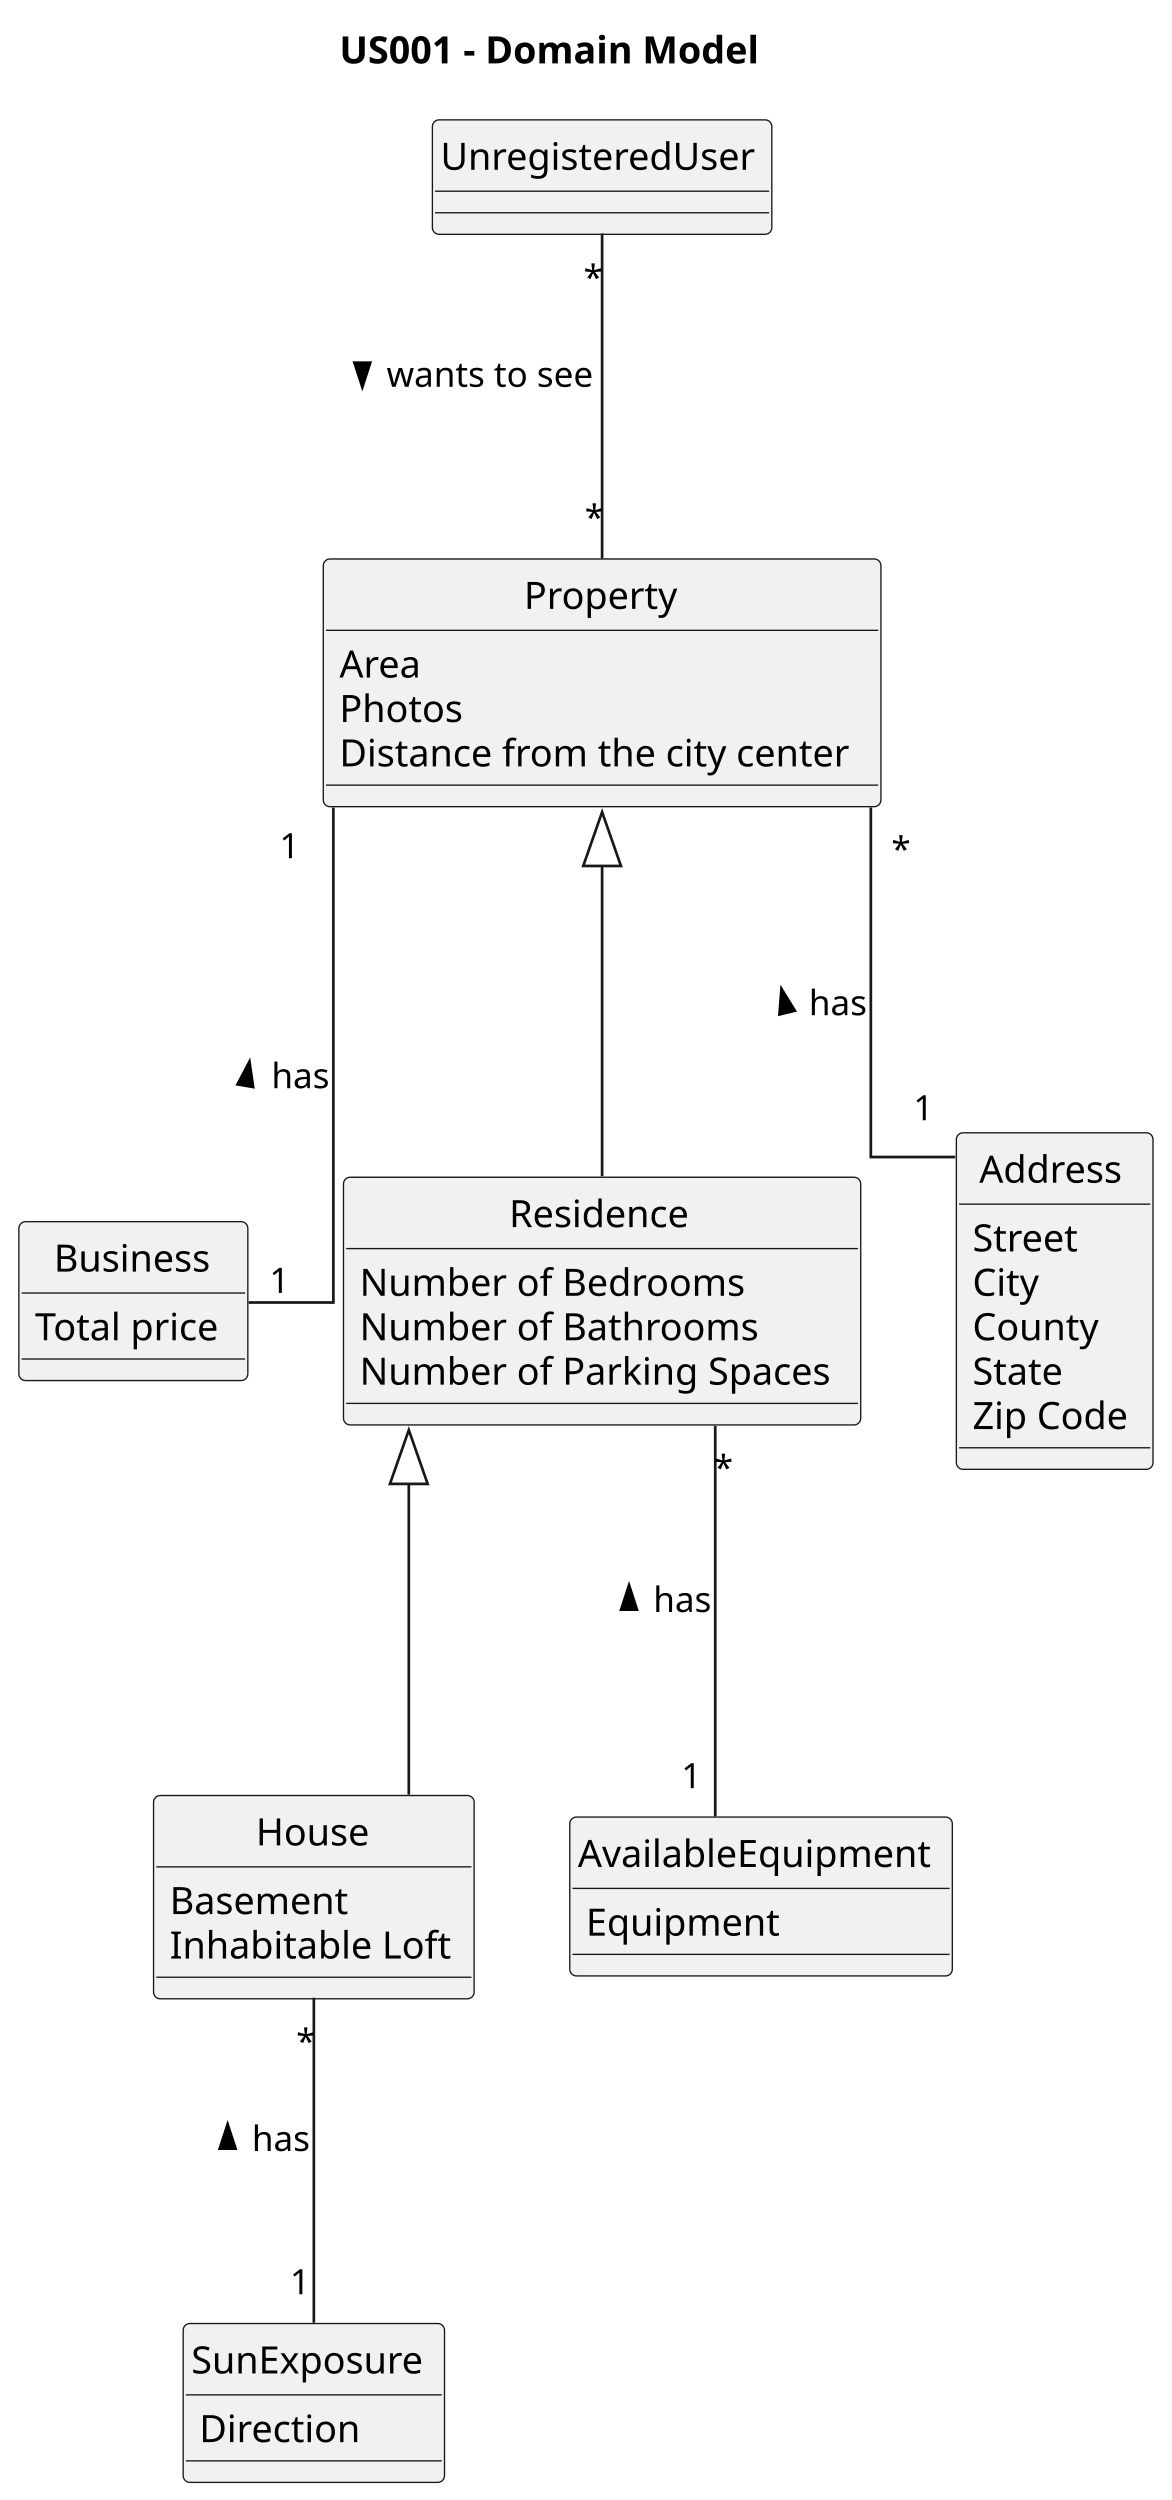
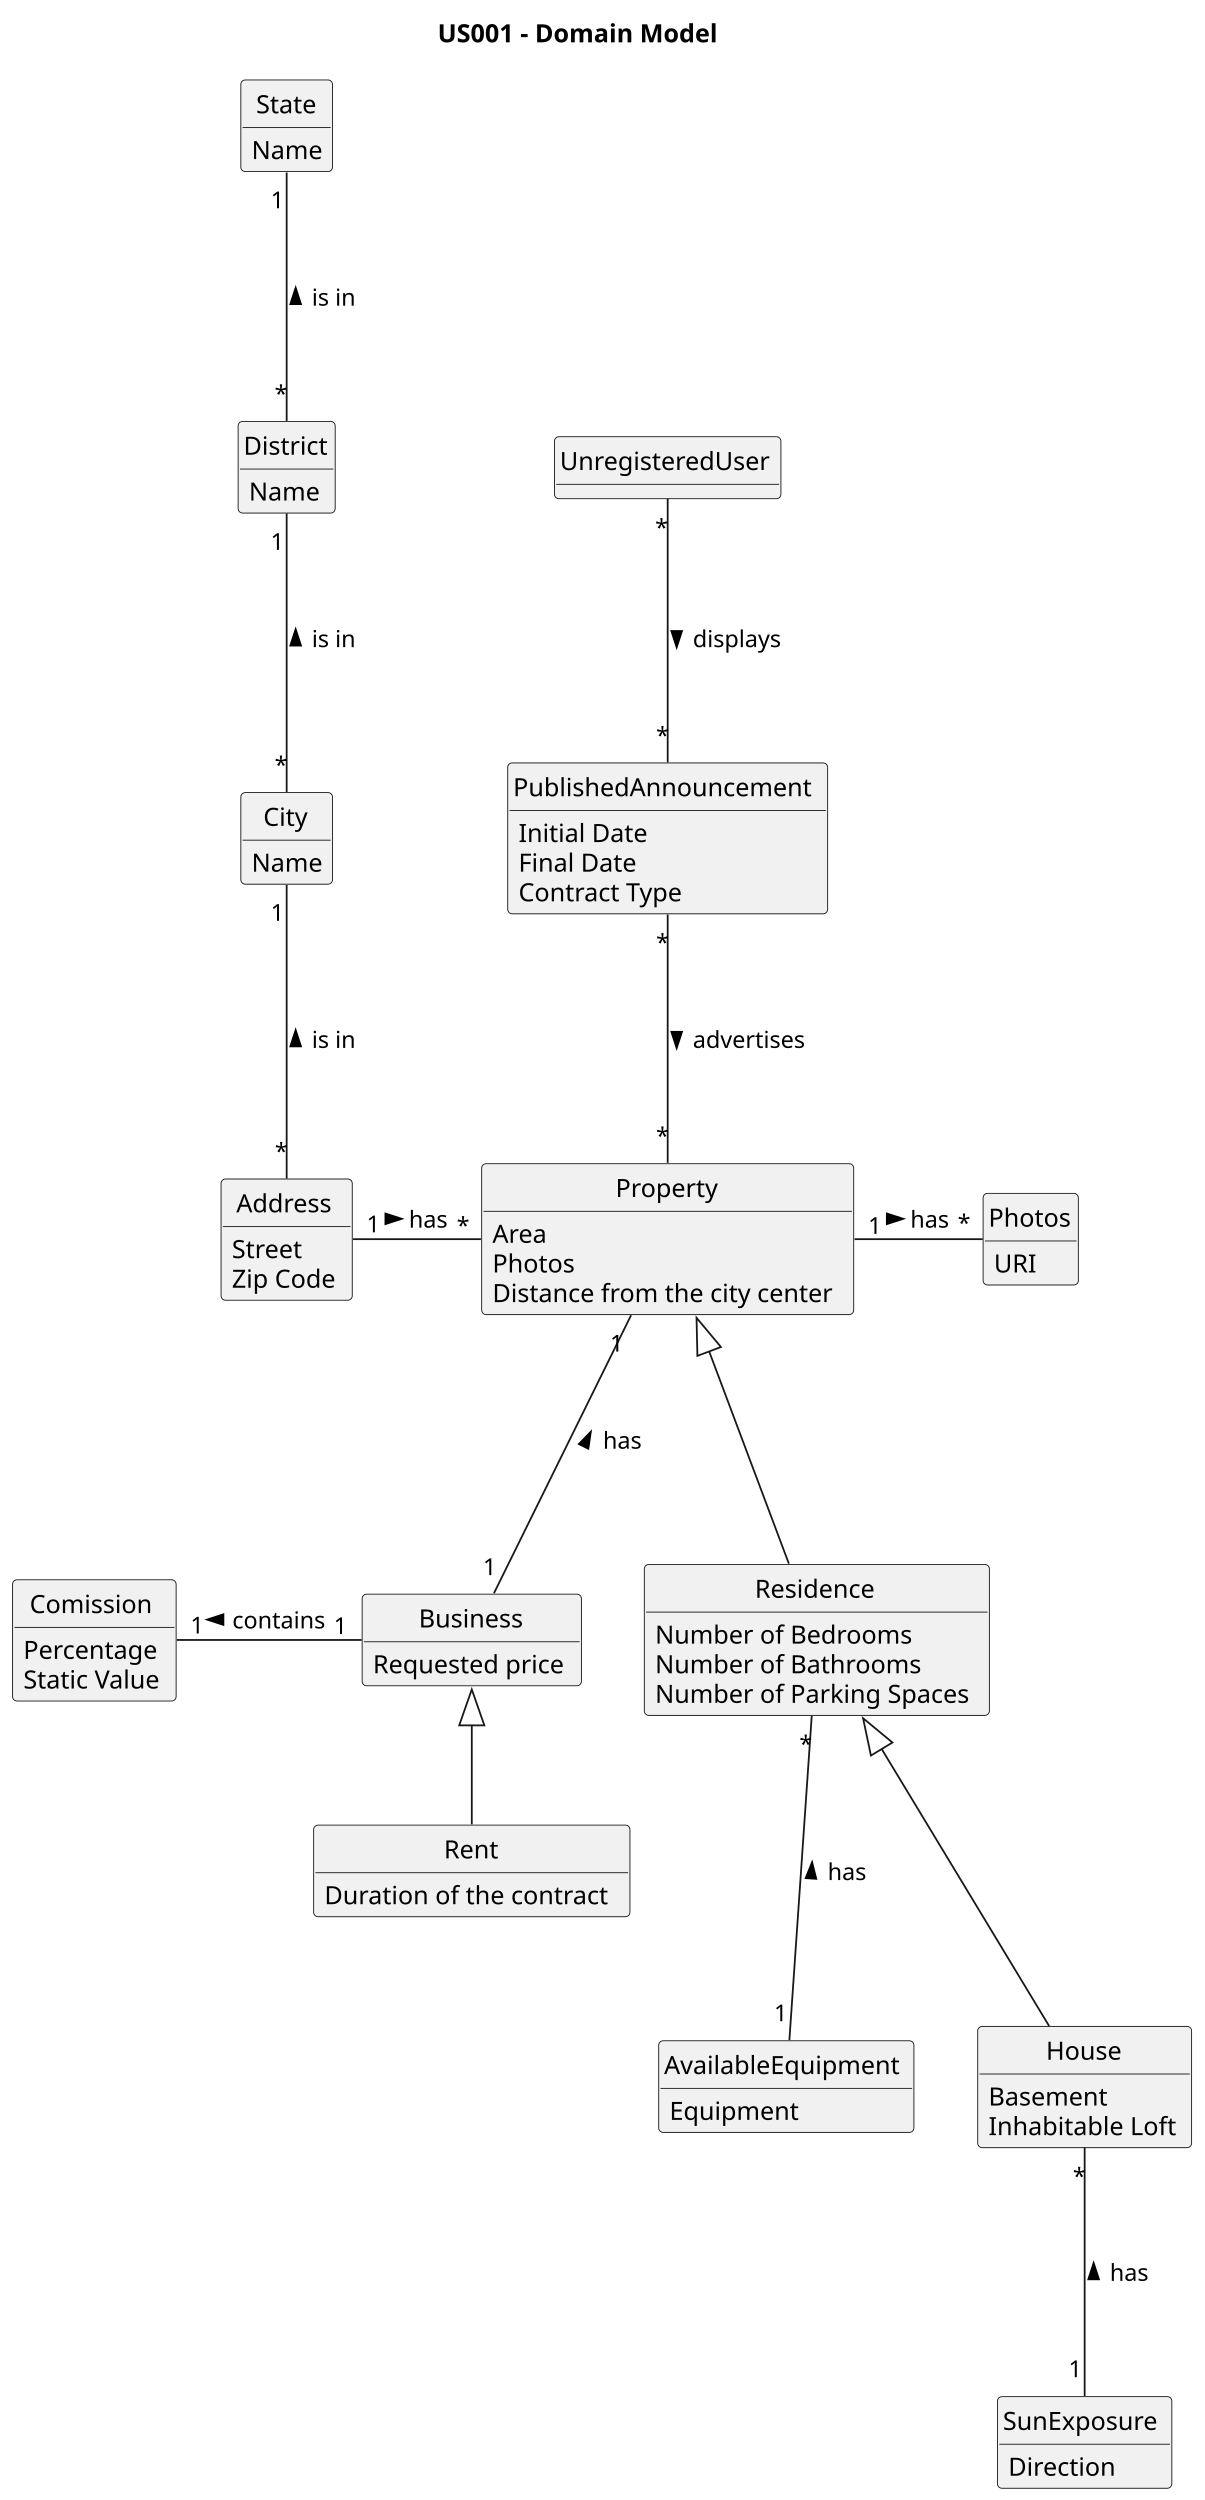
- <svg xmlns="http://www.w3.org/2000/svg" contentStyleType="text/css" height="928px" preserveAspectRatio="none" style="width:435px;height:928px;background:#FFFFFF;" version="1.1" viewBox="0 0 435 928" width="435px" zoomAndPan="magnify">
+ <svg xmlns="http://www.w3.org/2000/svg" contentStyleType="text/css" height="1391px" preserveAspectRatio="none" style="width:670px;height:1391px;background:#FFFFFF;" version="1.1" viewBox="0 0 670 1391" width="670px" zoomAndPan="magnify">
  <defs />
  <g>
-     <text fill="#000000" font-family="sans-serif" font-size="14" font-weight="bold" lengthAdjust="spacing" textLength="169" x="126" y="23.535">US001 - Domain Model</text>
-     <g id="elem_UnregisteredUser">
-       <rect codeLine="11" fill="#F1F1F1" height="42.488" id="UnregisteredUser" rx="2.5" ry="2.5" style="stroke:#181818;stroke-width:0.5;" width="126" x="160.5" y="44.488" />
-       <text fill="#000000" font-family="sans-serif" font-size="14" lengthAdjust="spacing" textLength="120" x="163.5" y="63.023">UnregisteredUser</text>
-       <line style="stroke:#181818;stroke-width:0.5;" x1="161.5" x2="285.5" y1="70.977" y2="70.977" />
-       <line style="stroke:#181818;stroke-width:0.5;" x1="161.5" x2="285.5" y1="78.977" y2="78.977" />
+     <text fill="#000000" font-family="sans-serif" font-size="14" font-weight="bold" lengthAdjust="spacing" textLength="169" x="243.5" y="23.535">US001 - Domain Model</text>
+     <g id="elem_Address">
+       <rect codeLine="11" fill="#F1F1F1" height="67.465" id="Address" rx="2.5" ry="2.5" style="stroke:#181818;stroke-width:0.5;" width="73" x="123" y="655.988" />
+       <text fill="#000000" font-family="sans-serif" font-size="14" lengthAdjust="spacing" textLength="56" x="131.5" y="674.523">Address</text>
+       <line style="stroke:#181818;stroke-width:0.5;" x1="124" x2="195" y1="682.477" y2="682.477" />
+       <text fill="#000000" font-family="sans-serif" font-size="14" lengthAdjust="spacing" textLength="40" x="129" y="700.012">Street</text>
+       <text fill="#000000" font-family="sans-serif" font-size="14" lengthAdjust="spacing" textLength="61" x="129" y="716.5">Zip Code</text>
+     </g>
+     <g id="elem_AvailableEquipment">
+       <rect codeLine="16" fill="#F1F1F1" height="50.977" id="AvailableEquipment" rx="2.5" ry="2.5" style="stroke:#181818;stroke-width:0.5;" width="142" x="366.5" y="1135.488" />
+       <text fill="#000000" font-family="sans-serif" font-size="14" lengthAdjust="spacing" textLength="136" x="369.5" y="1154.023">AvailableEquipment</text>
+       <line style="stroke:#181818;stroke-width:0.5;" x1="367.5" x2="507.5" y1="1161.977" y2="1161.977" />
+       <text fill="#000000" font-family="sans-serif" font-size="14" lengthAdjust="spacing" textLength="74" x="372.5" y="1179.512">Equipment</text>
+     </g>
+     <g id="elem_Business">
+       <rect codeLine="21" fill="#F1F1F1" height="50.977" id="Business" rx="2.5" ry="2.5" style="stroke:#181818;stroke-width:0.5;" width="122" x="201.5" y="886.988" />
+       <text fill="#000000" font-family="sans-serif" font-size="14" lengthAdjust="spacing" textLength="59" x="233" y="905.523">Business</text>
+       <line style="stroke:#181818;stroke-width:0.5;" x1="202.5" x2="322.5" y1="913.477" y2="913.477" />
+       <text fill="#000000" font-family="sans-serif" font-size="14" lengthAdjust="spacing" textLength="110" x="207.5" y="931.012">Requested price</text>
+     </g>
+     <g id="elem_City">
+       <rect codeLine="26" fill="#F1F1F1" height="50.977" id="City" rx="2.5" ry="2.5" style="stroke:#181818;stroke-width:0.5;" width="51" x="134" y="440.988" />
+       <text fill="#000000" font-family="sans-serif" font-size="14" lengthAdjust="spacing" textLength="26" x="146.5" y="459.523">City</text>
+       <line style="stroke:#181818;stroke-width:0.5;" x1="135" x2="184" y1="467.477" y2="467.477" />
+       <text fill="#000000" font-family="sans-serif" font-size="14" lengthAdjust="spacing" textLength="39" x="140" y="485.012">Name</text>
+     </g>
+     <g id="elem_Comission">
+       <rect codeLine="30" fill="#F1F1F1" height="67.465" id="Comission" rx="2.5" ry="2.5" style="stroke:#181818;stroke-width:0.5;" width="91" x="7" y="878.988" />
+       <text fill="#000000" font-family="sans-serif" font-size="14" lengthAdjust="spacing" textLength="72" x="16.5" y="897.523">Comission</text>
+       <line style="stroke:#181818;stroke-width:0.5;" x1="8" x2="97" y1="905.477" y2="905.477" />
+       <text fill="#000000" font-family="sans-serif" font-size="14" lengthAdjust="spacing" textLength="76" x="13" y="923.012">Percentage</text>
+       <text fill="#000000" font-family="sans-serif" font-size="14" lengthAdjust="spacing" textLength="79" x="13" y="939.5">Static Value</text>
+     </g>
+     <g id="elem_District">
+       <rect codeLine="36" fill="#F1F1F1" height="50.977" id="District" rx="2.5" ry="2.5" style="stroke:#181818;stroke-width:0.5;" width="54" x="132.5" y="234.488" />
+       <text fill="#000000" font-family="sans-serif" font-size="14" lengthAdjust="spacing" textLength="48" x="135.5" y="253.023">District</text>
+       <line style="stroke:#181818;stroke-width:0.5;" x1="133.5" x2="185.5" y1="260.977" y2="260.977" />
+       <text fill="#000000" font-family="sans-serif" font-size="14" lengthAdjust="spacing" textLength="39" x="138.5" y="278.512">Name</text>
+     </g>
+     <g id="elem_House">
+       <rect codeLine="41" fill="#F1F1F1" height="67.465" id="House" rx="2.5" ry="2.5" style="stroke:#181818;stroke-width:0.5;" width="119" x="544" y="1127.488" />
+       <text fill="#000000" font-family="sans-serif" font-size="14" lengthAdjust="spacing" textLength="43" x="582" y="1146.023">House</text>
+       <line style="stroke:#181818;stroke-width:0.5;" x1="545" x2="662" y1="1153.977" y2="1153.977" />
+       <text fill="#000000" font-family="sans-serif" font-size="14" lengthAdjust="spacing" textLength="66" x="550" y="1171.512">Basement</text>
+       <text fill="#000000" font-family="sans-serif" font-size="14" lengthAdjust="spacing" textLength="107" x="550" y="1188">Inhabitable Loft</text>
+     </g>
+     <g id="elem_Photos">
+       <rect codeLine="47" fill="#F1F1F1" height="50.977" id="Photos" rx="2.5" ry="2.5" style="stroke:#181818;stroke-width:0.5;" width="53" x="547" y="663.988" />
+       <text fill="#000000" font-family="sans-serif" font-size="14" lengthAdjust="spacing" textLength="47" x="550" y="682.523">Photos</text>
+       <line style="stroke:#181818;stroke-width:0.5;" x1="548" x2="599" y1="690.477" y2="690.477" />
+       <text fill="#000000" font-family="sans-serif" font-size="14" lengthAdjust="spacing" textLength="23" x="553" y="708.012">URI</text>
    </g>
    <g id="elem_Property">
-       <rect codeLine="15" fill="#F1F1F1" height="91.953" id="Property" rx="2.5" ry="2.5" style="stroke:#181818;stroke-width:0.5;" width="207" x="120" y="207.488" />
-       <text fill="#000000" font-family="sans-serif" font-size="14" lengthAdjust="spacing" textLength="58" x="194.5" y="226.023">Property</text>
-       <line style="stroke:#181818;stroke-width:0.5;" x1="121" x2="326" y1="233.977" y2="233.977" />
-       <text fill="#000000" font-family="sans-serif" font-size="14" lengthAdjust="spacing" textLength="32" x="126" y="251.512">Area</text>
-       <text fill="#000000" font-family="sans-serif" font-size="14" lengthAdjust="spacing" textLength="47" x="126" y="268">Photos</text>
-       <text fill="#000000" font-family="sans-serif" font-size="14" lengthAdjust="spacing" textLength="195" x="126" y="284.488">Distance from the city center</text>
-       <line style="stroke:#181818;stroke-width:0.5;" x1="121" x2="326" y1="291.441" y2="291.441" />
+       <rect codeLine="51" fill="#F1F1F1" height="83.953" id="Property" rx="2.5" ry="2.5" style="stroke:#181818;stroke-width:0.5;" width="207" x="268" y="647.488" />
+       <text fill="#000000" font-family="sans-serif" font-size="14" lengthAdjust="spacing" textLength="58" x="342.5" y="666.023">Property</text>
+       <line style="stroke:#181818;stroke-width:0.5;" x1="269" x2="474" y1="673.977" y2="673.977" />
+       <text fill="#000000" font-family="sans-serif" font-size="14" lengthAdjust="spacing" textLength="32" x="274" y="691.512">Area</text>
+       <text fill="#000000" font-family="sans-serif" font-size="14" lengthAdjust="spacing" textLength="47" x="274" y="708">Photos</text>
+       <text fill="#000000" font-family="sans-serif" font-size="14" lengthAdjust="spacing" textLength="195" x="274" y="724.488">Distance from the city center</text>
    </g>
-     <g id="elem_Business">
-       <rect codeLine="21" fill="#F1F1F1" height="58.977" id="Business" rx="2.5" ry="2.5" style="stroke:#181818;stroke-width:0.5;" width="85" x="7" y="453.488" />
-       <text fill="#000000" font-family="sans-serif" font-size="14" lengthAdjust="spacing" textLength="59" x="20" y="472.023">Business</text>
-       <line style="stroke:#181818;stroke-width:0.5;" x1="8" x2="91" y1="479.977" y2="479.977" />
-       <text fill="#000000" font-family="sans-serif" font-size="14" lengthAdjust="spacing" textLength="73" x="13" y="497.512">Total price</text>
-       <line style="stroke:#181818;stroke-width:0.5;" x1="8" x2="91" y1="504.465" y2="504.465" />
+     <g id="elem_PublishedAnnouncement">
+       <rect codeLine="57" fill="#F1F1F1" height="83.953" id="PublishedAnnouncement" rx="2.5" ry="2.5" style="stroke:#181818;stroke-width:0.5;" width="178" x="282.5" y="424.488" />
+       <text fill="#000000" font-family="sans-serif" font-size="14" lengthAdjust="spacing" textLength="172" x="285.5" y="443.023">PublishedAnnouncement</text>
+       <line style="stroke:#181818;stroke-width:0.5;" x1="283.5" x2="459.5" y1="450.977" y2="450.977" />
+       <text fill="#000000" font-family="sans-serif" font-size="14" lengthAdjust="spacing" textLength="73" x="288.5" y="468.512">Initial Date</text>
+       <text fill="#000000" font-family="sans-serif" font-size="14" lengthAdjust="spacing" textLength="68" x="288.5" y="485">Final Date</text>
+       <text fill="#000000" font-family="sans-serif" font-size="14" lengthAdjust="spacing" textLength="96" x="288.5" y="501.488">Contract Type</text>
+     </g>
+     <g id="elem_Rent">
+       <rect codeLine="64" fill="#F1F1F1" height="50.977" id="Rent" rx="2.5" ry="2.5" style="stroke:#181818;stroke-width:0.5;" width="176" x="174.5" y="1015.488" />
+       <text fill="#000000" font-family="sans-serif" font-size="14" lengthAdjust="spacing" textLength="31" x="247" y="1034.023">Rent</text>
+       <line style="stroke:#181818;stroke-width:0.5;" x1="175.5" x2="349.5" y1="1041.977" y2="1041.977" />
+       <text fill="#000000" font-family="sans-serif" font-size="14" lengthAdjust="spacing" textLength="164" x="180.5" y="1059.512">Duration of the contract</text>
    </g>
    <g id="elem_Residence">
-       <rect codeLine="26" fill="#F1F1F1" height="91.953" id="Residence" rx="2.5" ry="2.5" style="stroke:#181818;stroke-width:0.5;" width="192" x="127.5" y="436.988" />
-       <text fill="#000000" font-family="sans-serif" font-size="14" lengthAdjust="spacing" textLength="69" x="189" y="455.523">Residence</text>
-       <line style="stroke:#181818;stroke-width:0.5;" x1="128.5" x2="318.5" y1="463.477" y2="463.477" />
-       <text fill="#000000" font-family="sans-serif" font-size="14" lengthAdjust="spacing" textLength="146" x="133.5" y="481.012">Number of Bedrooms</text>
-       <text fill="#000000" font-family="sans-serif" font-size="14" lengthAdjust="spacing" textLength="151" x="133.5" y="497.5">Number of Bathrooms</text>
-       <text fill="#000000" font-family="sans-serif" font-size="14" lengthAdjust="spacing" textLength="180" x="133.5" y="513.988">Number of Parking Spaces</text>
-       <line style="stroke:#181818;stroke-width:0.5;" x1="128.5" x2="318.5" y1="520.941" y2="520.941" />
+       <rect codeLine="69" fill="#F1F1F1" height="83.953" id="Residence" rx="2.5" ry="2.5" style="stroke:#181818;stroke-width:0.5;" width="192" x="358.5" y="870.488" />
+       <text fill="#000000" font-family="sans-serif" font-size="14" lengthAdjust="spacing" textLength="69" x="420" y="889.023">Residence</text>
+       <line style="stroke:#181818;stroke-width:0.5;" x1="359.5" x2="549.5" y1="896.977" y2="896.977" />
+       <text fill="#000000" font-family="sans-serif" font-size="14" lengthAdjust="spacing" textLength="146" x="364.5" y="914.512">Number of Bedrooms</text>
+       <text fill="#000000" font-family="sans-serif" font-size="14" lengthAdjust="spacing" textLength="151" x="364.5" y="931">Number of Bathrooms</text>
+       <text fill="#000000" font-family="sans-serif" font-size="14" lengthAdjust="spacing" textLength="180" x="364.5" y="947.488">Number of Parking Spaces</text>
    </g>
-     <g id="elem_House">
-       <rect codeLine="33" fill="#F1F1F1" height="75.465" id="House" rx="2.5" ry="2.5" style="stroke:#181818;stroke-width:0.5;" width="119" x="57" y="666.488" />
-       <text fill="#000000" font-family="sans-serif" font-size="14" lengthAdjust="spacing" textLength="43" x="95" y="685.023">House</text>
-       <line style="stroke:#181818;stroke-width:0.5;" x1="58" x2="175" y1="692.977" y2="692.977" />
-       <text fill="#000000" font-family="sans-serif" font-size="14" lengthAdjust="spacing" textLength="66" x="63" y="710.512">Basement</text>
-       <text fill="#000000" font-family="sans-serif" font-size="14" lengthAdjust="spacing" textLength="107" x="63" y="727">Inhabitable Loft</text>
-       <line style="stroke:#181818;stroke-width:0.5;" x1="58" x2="175" y1="733.953" y2="733.953" />
+     <g id="elem_State">
+       <rect codeLine="76" fill="#F1F1F1" height="50.977" id="State" rx="2.5" ry="2.5" style="stroke:#181818;stroke-width:0.5;" width="51" x="134" y="44.488" />
+       <text fill="#000000" font-family="sans-serif" font-size="14" lengthAdjust="spacing" textLength="34" x="142.5" y="63.023">State</text>
+       <line style="stroke:#181818;stroke-width:0.5;" x1="135" x2="184" y1="70.977" y2="70.977" />
+       <text fill="#000000" font-family="sans-serif" font-size="14" lengthAdjust="spacing" textLength="39" x="140" y="88.512">Name</text>
    </g>
    <g id="elem_SunExposure">
-       <rect codeLine="39" fill="#F1F1F1" height="58.977" id="SunExposure" rx="2.5" ry="2.5" style="stroke:#181818;stroke-width:0.5;" width="97" x="68" y="862.488" />
-       <text fill="#000000" font-family="sans-serif" font-size="14" lengthAdjust="spacing" textLength="91" x="71" y="881.023">SunExposure</text>
-       <line style="stroke:#181818;stroke-width:0.5;" x1="69" x2="164" y1="888.977" y2="888.977" />
-       <text fill="#000000" font-family="sans-serif" font-size="14" lengthAdjust="spacing" textLength="62" x="74" y="906.512">Direction</text>
-       <line style="stroke:#181818;stroke-width:0.5;" x1="69" x2="164" y1="913.465" y2="913.465" />
+       <rect codeLine="80" fill="#F1F1F1" height="50.977" id="SunExposure" rx="2.5" ry="2.5" style="stroke:#181818;stroke-width:0.5;" width="97" x="555" y="1333.488" />
+       <text fill="#000000" font-family="sans-serif" font-size="14" lengthAdjust="spacing" textLength="91" x="558" y="1352.023">SunExposure</text>
+       <line style="stroke:#181818;stroke-width:0.5;" x1="556" x2="651" y1="1359.977" y2="1359.977" />
+       <text fill="#000000" font-family="sans-serif" font-size="14" lengthAdjust="spacing" textLength="62" x="561" y="1377.512">Direction</text>
    </g>
-     <g id="elem_Address">
-       <rect codeLine="44" fill="#F1F1F1" height="124.93" id="Address" rx="2.5" ry="2.5" style="stroke:#181818;stroke-width:0.5;" width="73" x="355" y="420.488" />
-       <text fill="#000000" font-family="sans-serif" font-size="14" lengthAdjust="spacing" textLength="56" x="363.5" y="439.023">Address</text>
-       <line style="stroke:#181818;stroke-width:0.5;" x1="356" x2="427" y1="446.977" y2="446.977" />
-       <text fill="#000000" font-family="sans-serif" font-size="14" lengthAdjust="spacing" textLength="40" x="361" y="464.512">Street</text>
-       <text fill="#000000" font-family="sans-serif" font-size="14" lengthAdjust="spacing" textLength="26" x="361" y="481">City</text>
-       <text fill="#000000" font-family="sans-serif" font-size="14" lengthAdjust="spacing" textLength="49" x="361" y="497.488">County</text>
-       <text fill="#000000" font-family="sans-serif" font-size="14" lengthAdjust="spacing" textLength="34" x="361" y="513.977">State</text>
-       <text fill="#000000" font-family="sans-serif" font-size="14" lengthAdjust="spacing" textLength="61" x="361" y="530.465">Zip Code</text>
-       <line style="stroke:#181818;stroke-width:0.5;" x1="356" x2="427" y1="537.418" y2="537.418" />
+     <g id="elem_UnregisteredUser">
+       <rect codeLine="85" fill="#F1F1F1" height="34.488" id="UnregisteredUser" rx="2.5" ry="2.5" style="stroke:#181818;stroke-width:0.5;" width="126" x="308.5" y="242.988" />
+       <text fill="#000000" font-family="sans-serif" font-size="14" lengthAdjust="spacing" textLength="120" x="311.5" y="261.523">UnregisteredUser</text>
+       <line style="stroke:#181818;stroke-width:0.5;" x1="309.5" x2="433.5" y1="269.477" y2="269.477" />
    </g>
-     <g id="elem_AvailableEquipment">
-       <rect codeLine="53" fill="#F1F1F1" height="58.977" id="AvailableEquipment" rx="2.5" ry="2.5" style="stroke:#181818;stroke-width:0.5;" width="142" x="211.5" y="674.488" />
-       <text fill="#000000" font-family="sans-serif" font-size="14" lengthAdjust="spacing" textLength="136" x="214.5" y="693.023">AvailableEquipment</text>
-       <line style="stroke:#181818;stroke-width:0.5;" x1="212.5" x2="352.5" y1="700.977" y2="700.977" />
-       <text fill="#000000" font-family="sans-serif" font-size="14" lengthAdjust="spacing" textLength="74" x="217.5" y="718.512">Equipment</text>
-       <line style="stroke:#181818;stroke-width:0.5;" x1="212.5" x2="352.5" y1="725.465" y2="725.465" />
+     <g id="link_Business_Rent">
+       <path codeLine="90" d="M262.5,959.748 C262.5,978.448 262.5,999.288 262.5,1015.048 " fill="none" id="Business-backto-Rent" style="stroke:#181818;stroke-width:1.0;" />
+       <polygon fill="none" points="255.5,959.998,262.5,939.998,269.5,959.998,255.5,959.998" style="stroke:#181818;stroke-width:1.0;" />
    </g>
-     <g id="link_UnregisteredUser_Property">
-       <path codeLine="58" d="M223.5,86.688 C223.5,115.788 223.5,168.858 223.5,207.338 " fill="none" id="UnregisteredUser-Property" style="stroke:#181818;stroke-width:1.0;" />
-       <polygon fill="#000000" points="134.5,143.674,137.439,134.629,131.561,134.629,134.5,143.674" style="stroke:#000000;stroke-width:1.0;" />
-       <text fill="#000000" font-family="sans-serif" font-size="13" lengthAdjust="spacing" textLength="79" x="143.5" y="143.587">wants to see</text>
-       <text fill="#000000" font-family="sans-serif" font-size="13" lengthAdjust="spacing" textLength="6" x="216.619" y="107.661">*</text>
-       <text fill="#000000" font-family="sans-serif" font-size="13" lengthAdjust="spacing" textLength="6" x="217.041" y="196.719">*</text>
+     <g id="link_City_Address">
+       <path codeLine="92" d="M159.5,492.408 C159.5,532.488 159.5,611.248 159.5,655.788 " fill="none" id="City-Address" style="stroke:#181818;stroke-width:1.0;" />
+       <polygon fill="#000000" points="164.5,573.144,161.561,582.189,167.439,582.189,164.5,573.144" style="stroke:#000000;stroke-width:1.0;" />
+       <text fill="#000000" font-family="sans-serif" font-size="13" lengthAdjust="spacing" textLength="27" x="173.5" y="583.057">is in</text>
+       <text fill="#000000" font-family="sans-serif" font-size="13" lengthAdjust="spacing" textLength="8" x="150.625" y="512.324">1</text>
+       <text fill="#000000" font-family="sans-serif" font-size="13" lengthAdjust="spacing" textLength="6" x="152.909" y="645.23">*</text>
+     </g>
+     <g id="link_Comission_Business">
+       <path codeLine="93" d="M98.33,912.488 C128.5,912.488 168.35,912.488 201.23,912.488 " fill="none" id="Comission-Business" style="stroke:#181818;stroke-width:1.0;" />
+       <polygon fill="#000000" points="115.25,901.144,124.295,904.082,124.295,898.205,115.25,901.144" style="stroke:#000000;stroke-width:1.0;" />
+       <text fill="#000000" font-family="sans-serif" font-size="13" lengthAdjust="spacing" textLength="54" x="129.25" y="906.057">contains</text>
+       <text fill="#000000" font-family="sans-serif" font-size="13" lengthAdjust="spacing" textLength="8" x="105.96" y="908.896">1</text>
+       <text fill="#000000" font-family="sans-serif" font-size="13" lengthAdjust="spacing" textLength="8" x="185.683" y="909.209">1</text>
+     </g>
+     <g id="link_District_City">
+       <path codeLine="95" d="M159.5,285.658 C159.5,324.958 159.5,401.368 159.5,440.738 " fill="none" id="District-City" style="stroke:#181818;stroke-width:1.0;" />
+       <polygon fill="#000000" points="164.5,350.144,161.561,359.189,167.439,359.189,164.5,350.144" style="stroke:#000000;stroke-width:1.0;" />
+       <text fill="#000000" font-family="sans-serif" font-size="13" lengthAdjust="spacing" textLength="27" x="173.5" y="360.057">is in</text>
+       <text fill="#000000" font-family="sans-serif" font-size="13" lengthAdjust="spacing" textLength="8" x="150.575" y="305.936">1</text>
+       <text fill="#000000" font-family="sans-serif" font-size="13" lengthAdjust="spacing" textLength="6" x="152.769" y="430.243">*</text>
+     </g>
+     <g id="link_House_SunExposure">
+       <path codeLine="97" d="M603.5,1194.798 C603.5,1233.808 603.5,1298.048 603.5,1333.168 " fill="none" id="House-SunExposure" style="stroke:#181818;stroke-width:1.0;" />
+       <polygon fill="#000000" points="608.5,1259.144,605.561,1268.189,611.439,1268.189,608.5,1259.144" style="stroke:#000000;stroke-width:1.0;" />
+       <text fill="#000000" font-family="sans-serif" font-size="13" lengthAdjust="spacing" textLength="22" x="617.5" y="1269.057">has</text>
+       <text fill="#000000" font-family="sans-serif" font-size="13" lengthAdjust="spacing" textLength="6" x="596.909" y="1215.484">*</text>
+       <text fill="#000000" font-family="sans-serif" font-size="13" lengthAdjust="spacing" textLength="8" x="594.525" y="1322.656">1</text>
    </g>
    <g id="link_Property_Residence">
-       <path codeLine="60" d="M223.5,321.448 C223.5,321.448 223.5,436.618 223.5,436.618 " fill="none" id="Property-backto-Residence" style="stroke:#181818;stroke-width:1.0;" />
-       <polygon fill="none" points="216.5,321.448,223.5,301.448,230.5,321.448,216.5,321.448" style="stroke:#181818;stroke-width:1.0;" />
+       <path codeLine="99" d="M394.55,751.858 C408.69,789.518 426.42,836.728 438.92,870.008 " fill="none" id="Property-backto-Residence" style="stroke:#181818;stroke-width:1.0;" />
+       <polygon fill="none" points="388.03,754.398,387.55,733.218,401.13,749.478,388.03,754.398" style="stroke:#181818;stroke-width:1.0;" />
    </g>
-     <g id="link_Property_Address">
-       <path codeLine="61" d="M323.25,299.728 C323.25,351.878 323.25,429.488 323.25,429.488 C323.25,429.488 338.5,429.488 354.58,429.488 " fill="none" id="Property-Address" style="stroke:#181818;stroke-width:1.0;" />
-       <polygon fill="#000000" points="290.077,367.073,289.343,376.555,295.056,375.176,290.077,367.073" style="stroke:#000000;stroke-width:1.0;" />
-       <text fill="#000000" font-family="sans-serif" font-size="13" lengthAdjust="spacing" textLength="22" x="300.25" y="376.847">has</text>
-       <text fill="#000000" font-family="sans-serif" font-size="13" lengthAdjust="spacing" textLength="6" x="330.856" y="319.879">*</text>
-       <text fill="#000000" font-family="sans-serif" font-size="13" lengthAdjust="spacing" textLength="8" x="339.035" y="415.845">1</text>
+     <g id="link_Address_Property">
+       <path codeLine="100" d="M196.43,689.488 C216.36,689.488 242.06,689.488 267.6,689.488 " fill="none" id="Address-Property" style="stroke:#181818;stroke-width:1.0;" />
+       <polygon fill="#000000" points="223.5,678.144,214.455,675.205,214.455,681.082,223.5,678.144" style="stroke:#000000;stroke-width:1.0;" />
+       <text fill="#000000" font-family="sans-serif" font-size="13" lengthAdjust="spacing" textLength="22" x="227.5" y="683.057">has</text>
+       <text fill="#000000" font-family="sans-serif" font-size="13" lengthAdjust="spacing" textLength="8" x="203.976" y="685.66">1</text>
+       <text fill="#000000" font-family="sans-serif" font-size="13" lengthAdjust="spacing" textLength="6" x="254.084" y="686.542">*</text>
    </g>
    <g id="link_Property_Business">
-       <path codeLine="62" d="M123.75,299.758 C123.75,366.918 123.75,483.488 123.75,483.488 C123.75,483.488 108.77,483.488 92.26,483.488 " fill="none" id="Property-Business" style="stroke:#181818;stroke-width:1.0;" />
-       <polygon fill="#000000" points="92.595,394.095,88.17,402.514,93.963,403.507,92.595,394.095" style="stroke:#000000;stroke-width:1.0;" />
-       <text fill="#000000" font-family="sans-serif" font-size="13" lengthAdjust="spacing" textLength="22" x="100.75" y="403.937">has</text>
-       <text fill="#000000" font-family="sans-serif" font-size="13" lengthAdjust="spacing" textLength="8" x="103.754" y="318.565">1</text>
-       <text fill="#000000" font-family="sans-serif" font-size="13" lengthAdjust="spacing" textLength="8" x="100.005" y="479.925">1</text>
+       <path codeLine="101" d="M351.13,731.798 C328.7,777.268 293.36,848.908 274.81,886.528 " fill="none" id="Property-Business" style="stroke:#181818;stroke-width:1.0;" />
+       <polygon fill="#000000" points="328.712,796.659,322.075,803.471,327.346,806.071,328.712,796.659" style="stroke:#000000;stroke-width:1.0;" />
+       <text fill="#000000" font-family="sans-serif" font-size="13" lengthAdjust="spacing" textLength="22" x="335.5" y="806.057">has</text>
+       <text fill="#000000" font-family="sans-serif" font-size="13" lengthAdjust="spacing" textLength="8" x="339.398" y="752.021">1</text>
+       <text fill="#000000" font-family="sans-serif" font-size="13" lengthAdjust="spacing" textLength="8" x="268.732" y="876.398">1</text>
+     </g>
+     <g id="link_Property_Photos">
+       <path codeLine="102" d="M475.46,689.488 C501.95,689.488 528.16,689.488 546.81,689.488 " fill="none" id="Property-Photos" style="stroke:#181818;stroke-width:1.0;" />
+       <polygon fill="#000000" points="502.5,678.144,493.455,675.205,493.455,681.082,502.5,678.144" style="stroke:#000000;stroke-width:1.0;" />
+       <text fill="#000000" font-family="sans-serif" font-size="13" lengthAdjust="spacing" textLength="22" x="506.5" y="683.057">has</text>
+       <text fill="#000000" font-family="sans-serif" font-size="13" lengthAdjust="spacing" textLength="8" x="483.051" y="686.542">1</text>
+       <text fill="#000000" font-family="sans-serif" font-size="13" lengthAdjust="spacing" textLength="6" x="532.831" y="685.086">*</text>
+     </g>
+     <g id="link_PublishedAnnouncement_Property">
+       <path codeLine="103" d="M371.5,508.798 C371.5,548.278 371.5,607.468 371.5,647.008 " fill="none" id="PublishedAnnouncement-Property" style="stroke:#181818;stroke-width:1.0;" />
+       <polygon fill="#000000" points="376.5,583.144,379.439,574.098,373.561,574.098,376.5,583.144" style="stroke:#000000;stroke-width:1.0;" />
+       <text fill="#000000" font-family="sans-serif" font-size="13" lengthAdjust="spacing" textLength="64" x="385.5" y="583.057">advertises</text>
+       <text fill="#000000" font-family="sans-serif" font-size="13" lengthAdjust="spacing" textLength="6" x="365.041" y="529.021">*</text>
+       <text fill="#000000" font-family="sans-serif" font-size="13" lengthAdjust="spacing" textLength="6" x="365.022" y="636.64">*</text>
    </g>
    <g id="link_Residence_AvailableEquipment">
-       <path codeLine="64" d="M265.5,529.318 C265.5,572.988 265.5,637.108 265.5,674.298 " fill="none" id="Residence-AvailableEquipment" style="stroke:#181818;stroke-width:1.0;" />
-       <polygon fill="#000000" points="233.5,588.464,230.561,597.509,236.439,597.509,233.5,588.464" style="stroke:#000000;stroke-width:1.0;" />
-       <text fill="#000000" font-family="sans-serif" font-size="13" lengthAdjust="spacing" textLength="22" x="242.5" y="598.377">has</text>
-       <text fill="#000000" font-family="sans-serif" font-size="13" lengthAdjust="spacing" textLength="6" x="264.984" y="549.482">*</text>
-       <text fill="#000000" font-family="sans-serif" font-size="13" lengthAdjust="spacing" textLength="8" x="252.906" y="663.768">1</text>
+       <path codeLine="105" d="M451.65,954.748 C448.1,1006.278 442.13,1092.808 439.21,1135.148 " fill="none" id="Residence-AvailableEquipment" style="stroke:#181818;stroke-width:1.0;" />
+       <polygon fill="#000000" points="451.844,1036.155,448.29,1044.977,454.154,1045.381,451.844,1036.155" style="stroke:#000000;stroke-width:1.0;" />
+       <text fill="#000000" font-family="sans-serif" font-size="13" lengthAdjust="spacing" textLength="22" x="460.5" y="1046.057">has</text>
+       <text fill="#000000" font-family="sans-serif" font-size="13" lengthAdjust="spacing" textLength="6" x="444.754" y="974.963">*</text>
+       <text fill="#000000" font-family="sans-serif" font-size="13" lengthAdjust="spacing" textLength="8" x="430.652" y="1124.631">1</text>
    </g>
    <g id="link_Residence_House">
-       <path codeLine="65" d="M151.75,550.828 C151.75,550.828 151.75,666.158 151.75,666.158 " fill="none" id="Residence-backto-House" style="stroke:#181818;stroke-width:1.0;" />
-       <polygon fill="none" points="144.75,550.828,151.75,530.828,158.75,550.828,144.75,550.828" style="stroke:#181818;stroke-width:1.0;" />
+       <path codeLine="106" d="M490.46,972.978 C519.74,1021.428 560,1088.018 583.73,1127.278 " fill="none" id="Residence-backto-House" style="stroke:#181818;stroke-width:1.0;" />
+       <polygon fill="none" points="484.58,976.778,480.22,956.038,496.56,969.538,484.58,976.778" style="stroke:#181818;stroke-width:1.0;" />
    </g>
-     <g id="link_House_SunExposure">
-       <path codeLine="67" d="M116.5,741.578 C116.5,777.048 116.5,829.518 116.5,862.188 " fill="none" id="House-SunExposure" style="stroke:#181818;stroke-width:1.0;" />
-       <polygon fill="#000000" points="84.5,788.534,81.561,797.579,87.439,797.579,84.5,788.534" style="stroke:#000000;stroke-width:1.0;" />
-       <text fill="#000000" font-family="sans-serif" font-size="13" lengthAdjust="spacing" textLength="22" x="93.5" y="798.447">has</text>
-       <text fill="#000000" font-family="sans-serif" font-size="13" lengthAdjust="spacing" textLength="6" x="109.947" y="762.446">*</text>
-       <text fill="#000000" font-family="sans-serif" font-size="13" lengthAdjust="spacing" textLength="8" x="107.625" y="851.634">1</text>
+     <g id="link_State_District">
+       <path codeLine="108" d="M159.5,95.948 C159.5,132.008 159.5,198.268 159.5,234.218 " fill="none" id="State-District" style="stroke:#181818;stroke-width:1.0;" />
+       <polygon fill="#000000" points="164.5,160.144,161.561,169.189,167.439,169.189,164.5,160.144" style="stroke:#000000;stroke-width:1.0;" />
+       <text fill="#000000" font-family="sans-serif" font-size="13" lengthAdjust="spacing" textLength="27" x="173.5" y="170.057">is in</text>
+       <text fill="#000000" font-family="sans-serif" font-size="13" lengthAdjust="spacing" textLength="8" x="150.625" y="115.873">1</text>
+       <text fill="#000000" font-family="sans-serif" font-size="13" lengthAdjust="spacing" textLength="6" x="152.769" y="223.718">*</text>
+     </g>
+     <g id="link_UnregisteredUser_PublishedAnnouncement">
+       <path codeLine="110" d="M371.5,277.378 C371.5,308.938 371.5,379.018 371.5,424.158 " fill="none" id="UnregisteredUser-PublishedAnnouncement" style="stroke:#181818;stroke-width:1.0;" />
+       <polygon fill="#000000" points="376.5,360.144,379.439,351.099,373.561,351.099,376.5,360.144" style="stroke:#000000;stroke-width:1.0;" />
+       <text fill="#000000" font-family="sans-serif" font-size="13" lengthAdjust="spacing" textLength="52" x="385.5" y="360.057">displays</text>
+       <text fill="#000000" font-family="sans-serif" font-size="13" lengthAdjust="spacing" textLength="6" x="364.506" y="298.162">*</text>
+       <text fill="#000000" font-family="sans-serif" font-size="13" lengthAdjust="spacing" textLength="6" x="365.022" y="413.813">*</text>
    </g>
  </g>
</svg>
